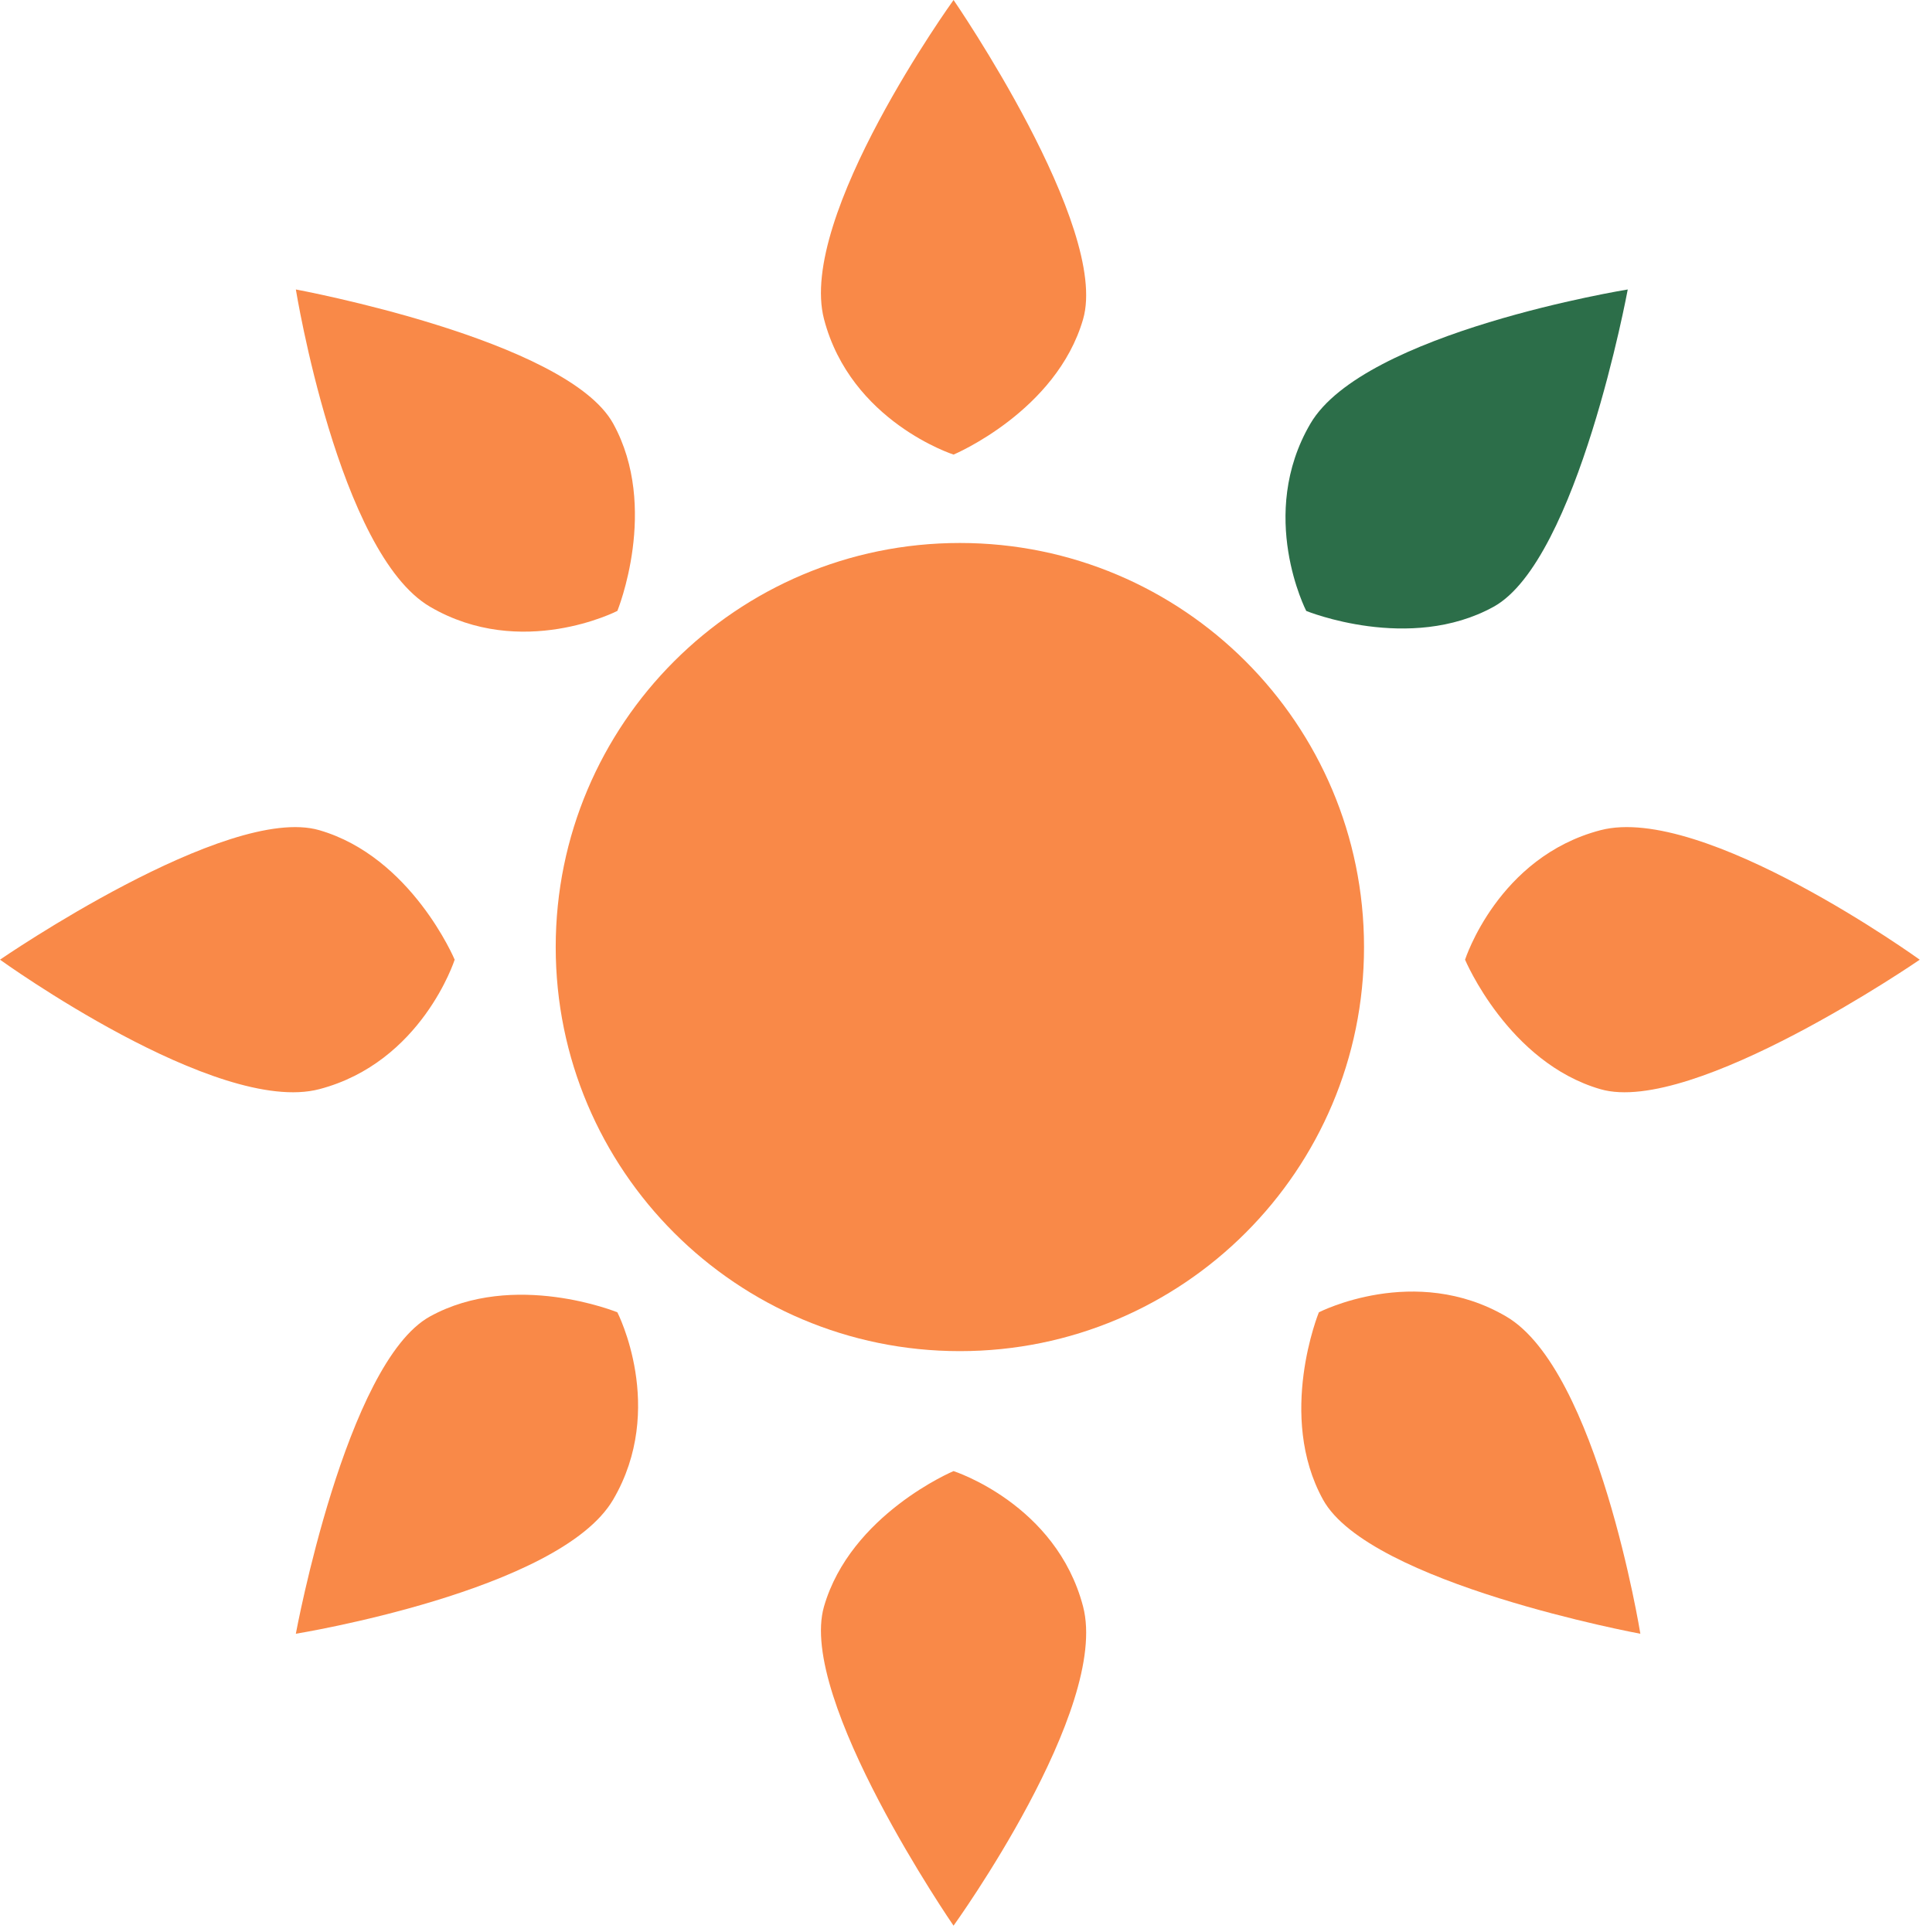
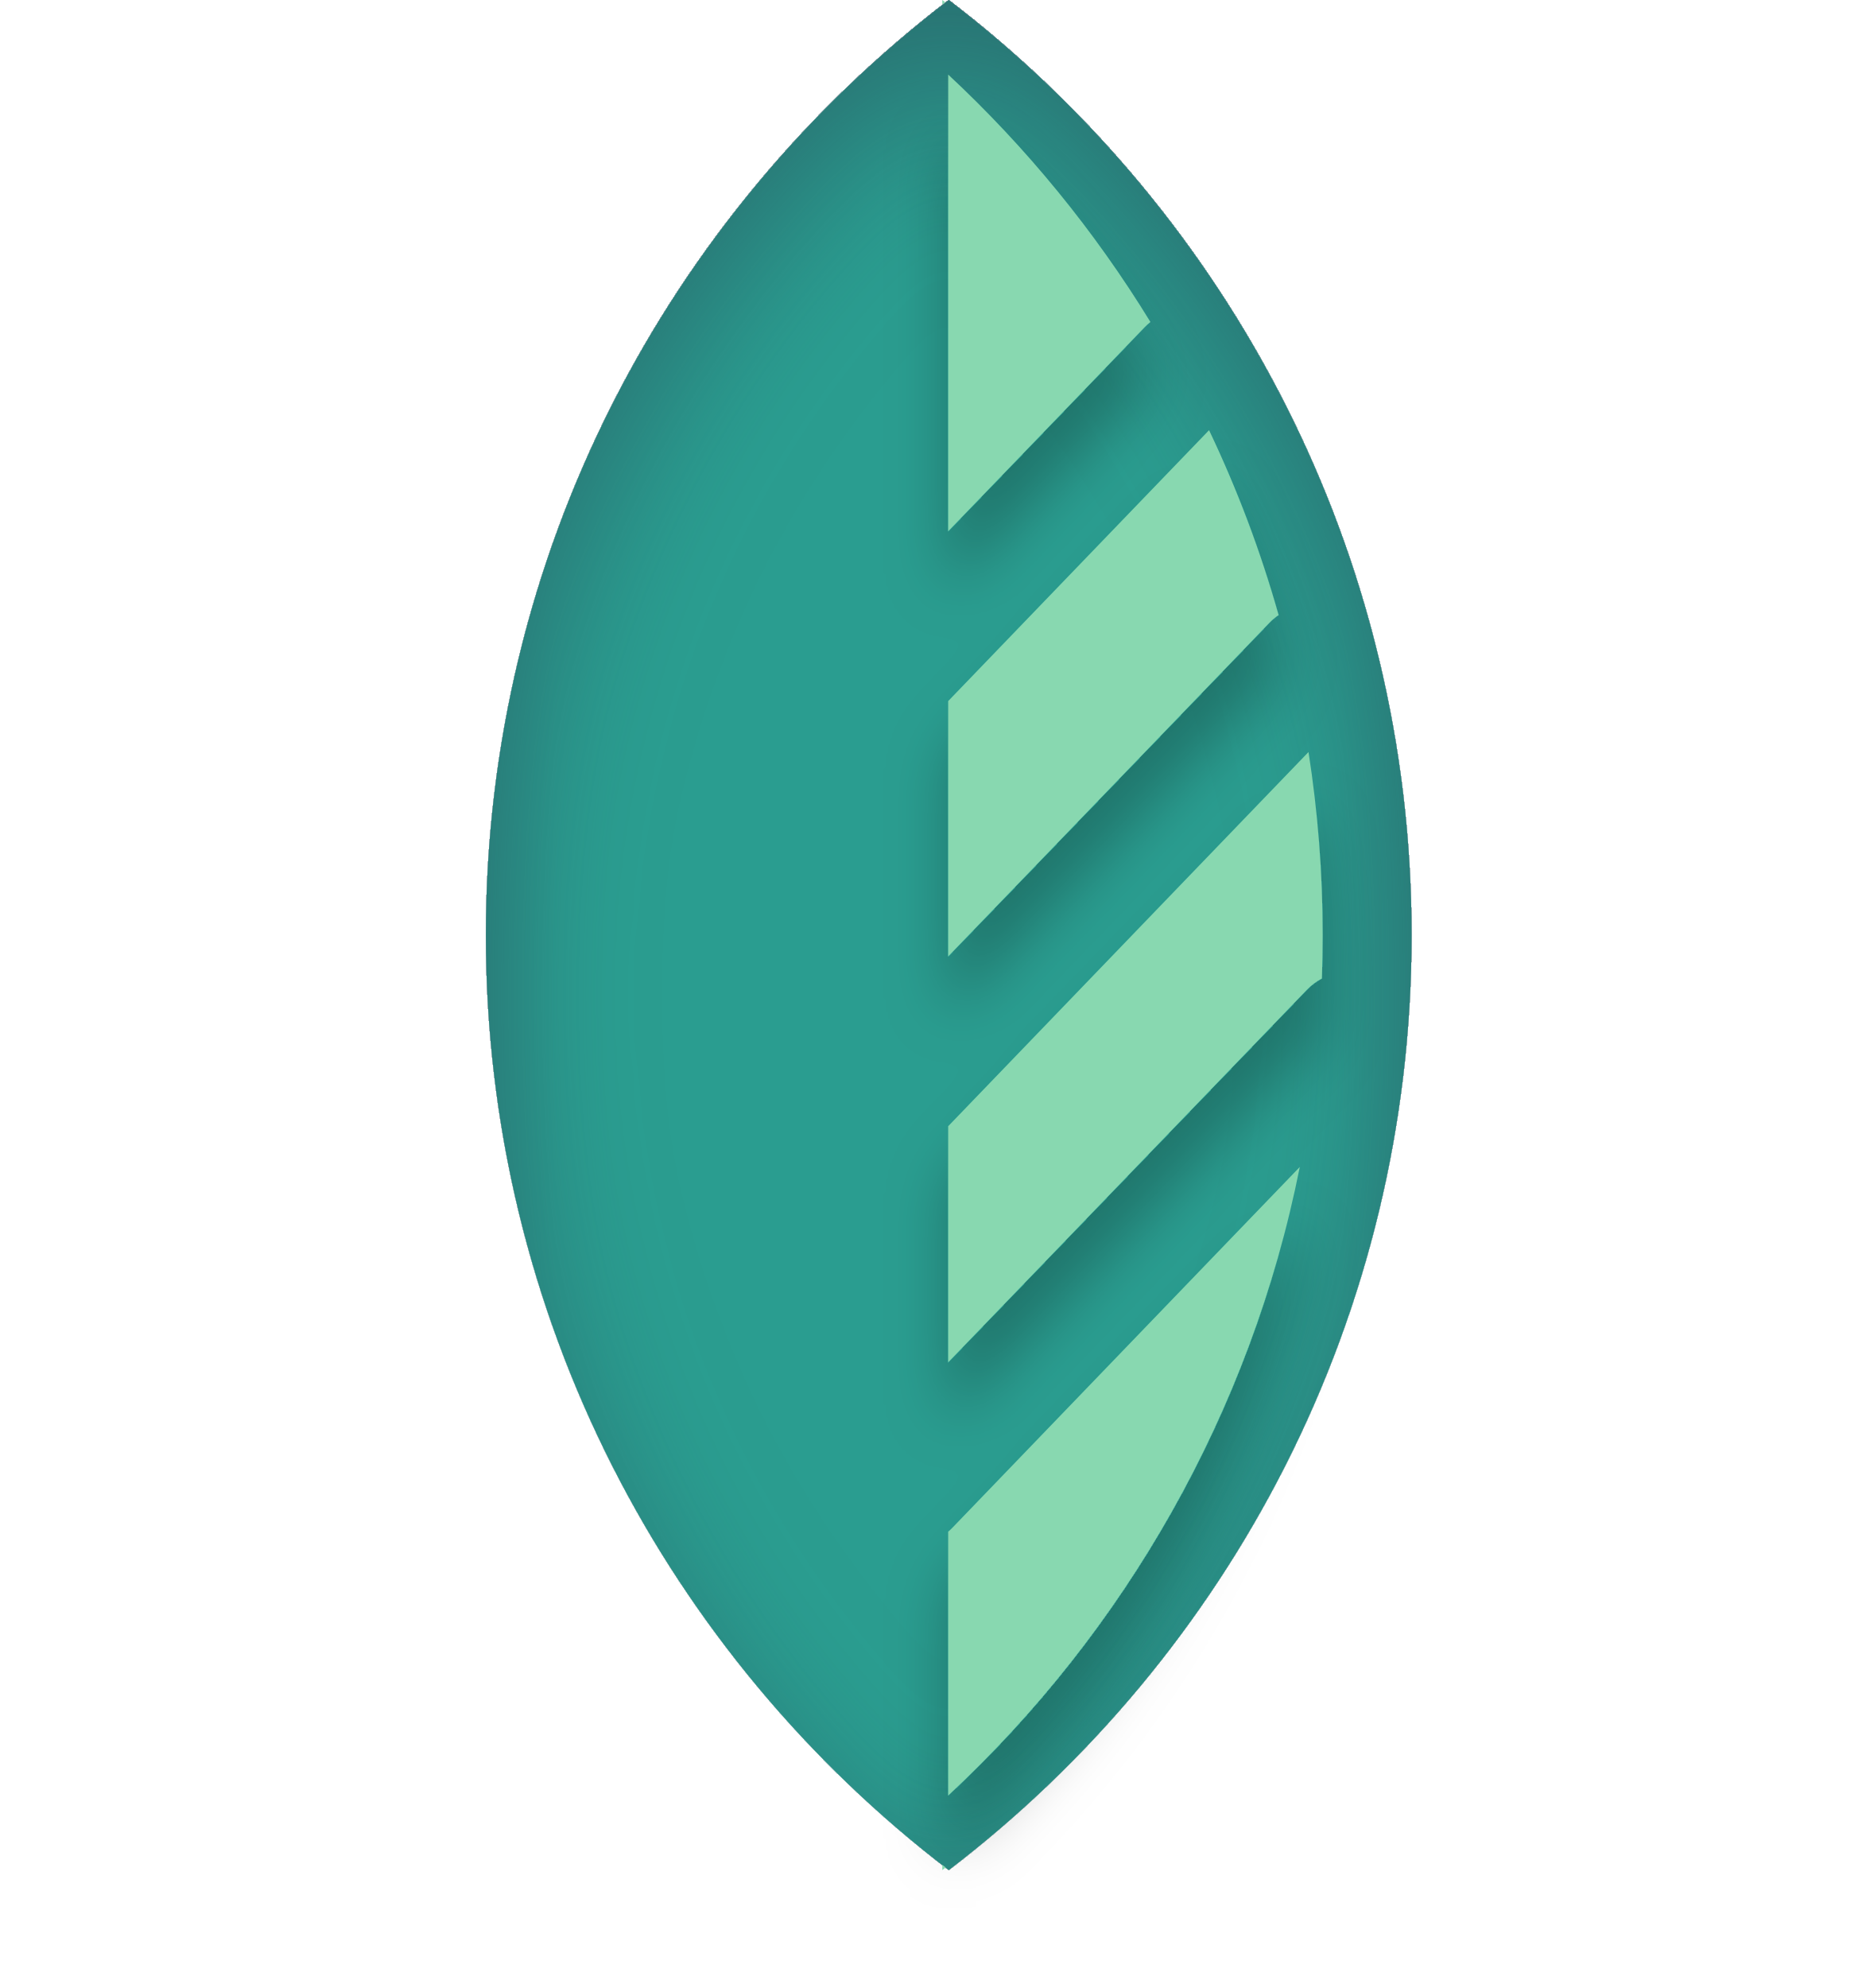
- <svg xmlns="http://www.w3.org/2000/svg" width="152" height="153" viewBox="0 0 152 153" fill="none">
-   <path d="M126.723 86.257C119.421 84.144 116 76.001 116 76.001C116 76.001 118.604 67.87 126.723 65.745C134.843 63.621 152 76.001 152 76.001C152 76.001 134.026 88.37 126.723 86.257Z" fill="#F98948" />
-   <path d="M25.277 65.743C32.579 67.856 36 75.999 36 75.999C36 75.999 33.396 84.13 25.277 86.255C17.157 88.379 0 75.999 0 75.999C0 75.999 17.974 63.63 25.277 65.743Z" fill="#F98948" />
-   <path d="M34.045 104.254C40.703 100.585 48.88 103.924 48.88 103.924C48.88 103.924 52.788 111.515 48.549 118.758C44.31 126.002 23.424 129.38 23.424 129.38C23.424 129.38 27.387 107.924 34.045 104.254Z" fill="#F98948" />
-   <path d="M104.754 118.76C101.085 112.103 104.424 103.926 104.424 103.926C104.424 103.926 112.015 100.017 119.258 104.256C126.502 108.495 129.88 129.381 129.88 129.381C129.88 129.381 108.424 125.418 104.754 118.76Z" fill="#F98948" />
-   <path d="M65.243 127.223C67.356 119.921 75.499 116.5 75.499 116.5C75.499 116.5 83.63 119.104 85.755 127.223C87.879 135.343 75.499 152.5 75.499 152.5C75.499 152.5 63.13 134.526 65.243 127.223Z" fill="#F98948" />
-   <path d="M85.757 25.277C83.644 32.579 75.501 36 75.501 36C75.501 36 67.37 33.396 65.245 25.277C63.121 17.157 75.501 0 75.501 0C75.501 0 87.87 17.974 85.757 25.277Z" fill="#F98948" />
-   <path d="M48.551 33.545C52.22 40.203 48.881 48.38 48.881 48.38C48.881 48.38 41.29 52.288 34.047 48.049C26.803 43.81 23.425 22.924 23.425 22.924C23.425 22.924 44.882 26.887 48.551 33.545Z" fill="#F98948" />
-   <path d="M118.26 48.051C111.603 51.72 103.425 48.381 103.425 48.381C103.425 48.381 99.517 40.79 103.756 33.547C107.995 26.303 128.881 22.925 128.881 22.925C128.881 22.925 124.918 44.381 118.26 48.051Z" fill="#2C6E49" />
-   <circle cx="76" cy="75" r="32" fill="#F98948" />
+ <svg xmlns="http://www.w3.org/2000/svg" width="127" height="135" viewBox="0 0 127 135" fill="none">
+   <g filter="url(#filter0_i_88_247)">
+     <path fill-rule="evenodd" clip-rule="evenodd" d="M64.437 127C83.545 112.412 95.874 89.396 95.874 63.5C95.874 37.604 83.545 14.588 64.437 0C45.329 14.588 33 37.604 33 63.5C33 89.396 45.329 112.412 64.437 127Z" fill="#2A9D90" />
+   </g>
+   <g filter="url(#filter1_d_88_247)">
+     <path fill-rule="evenodd" clip-rule="evenodd" d="M64.4 121.931V126.688L64.4 126.688V104.014C64.501 103.928 64.598 103.836 64.692 103.739L88.281 79.245C84.941 95.943 76.392 110.761 64.4 121.931ZM89.781 66.449C89.816 65.47 89.834 64.486 89.834 63.498C89.834 59.27 89.505 55.118 88.872 51.068L64.4 76.479V92.51L88.758 67.217C89.064 66.9 89.41 66.643 89.781 66.449ZM86.208 42.302L64.4 64.946V47.609L82.118 29.212C84.028 33.223 85.614 37.42 86.841 41.767C86.617 41.92 86.404 42.098 86.208 42.302ZM78.134 21.866C74.331 15.654 69.702 10.003 64.4 5.064V0.307L64.4 0.307V36.076L77.739 22.225C77.865 22.095 77.996 21.976 78.134 21.866ZM64.2 0.153C64.133 0.102 64.067 0.051 64 0V0.308C64.067 0.256 64.133 0.205 64.2 0.153ZM64 126.636C64.078 126.696 64.156 126.756 64.234 126.816C64.156 126.876 64.078 126.936 64 126.995V126.636Z" fill="#88D8B0" />
+   </g>
+   <defs>
+     <filter id="filter0_i_88_247" x="33" y="0" width="62.874" height="131" filterUnits="userSpaceOnUse" color-interpolation-filters="sRGB">
+       <feFlood flood-opacity="0" result="BackgroundImageFix" />
+       <feBlend mode="normal" in="SourceGraphic" in2="BackgroundImageFix" result="shape" />
+       <feColorMatrix in="SourceAlpha" type="matrix" values="0 0 0 0 0 0 0 0 0 0 0 0 0 0 0 0 0 0 127 0" result="hardAlpha" />
+       <feOffset dy="4" />
+       <feGaussianBlur stdDeviation="5" />
+       <feComposite in2="hardAlpha" operator="arithmetic" k2="-1" k3="1" />
+       <feColorMatrix type="matrix" values="0 0 0 0 0.153 0 0 0 0 0.278 0 0 0 0 0.329 0 0 0 0.5 0" />
+       <feBlend mode="normal" in2="shape" result="effect1_innerShadow_88_247" />
+     </filter>
+     <filter id="filter1_d_88_247" x="60" y="0" width="33.834" height="134.995" filterUnits="userSpaceOnUse" color-interpolation-filters="sRGB">
+       <feFlood flood-opacity="0" result="BackgroundImageFix" />
+       <feColorMatrix in="SourceAlpha" type="matrix" values="0 0 0 0 0 0 0 0 0 0 0 0 0 0 0 0 0 0 127 0" result="hardAlpha" />
+       <feOffset dy="4" />
+       <feGaussianBlur stdDeviation="2" />
+       <feComposite in2="hardAlpha" operator="out" />
+       <feColorMatrix type="matrix" values="0 0 0 0 0 0 0 0 0 0 0 0 0 0 0 0 0 0 0.25 0" />
+       <feBlend mode="normal" in2="BackgroundImageFix" result="effect1_dropShadow_88_247" />
+       <feBlend mode="normal" in="SourceGraphic" in2="effect1_dropShadow_88_247" result="shape" />
+     </filter>
+   </defs>
</svg>
